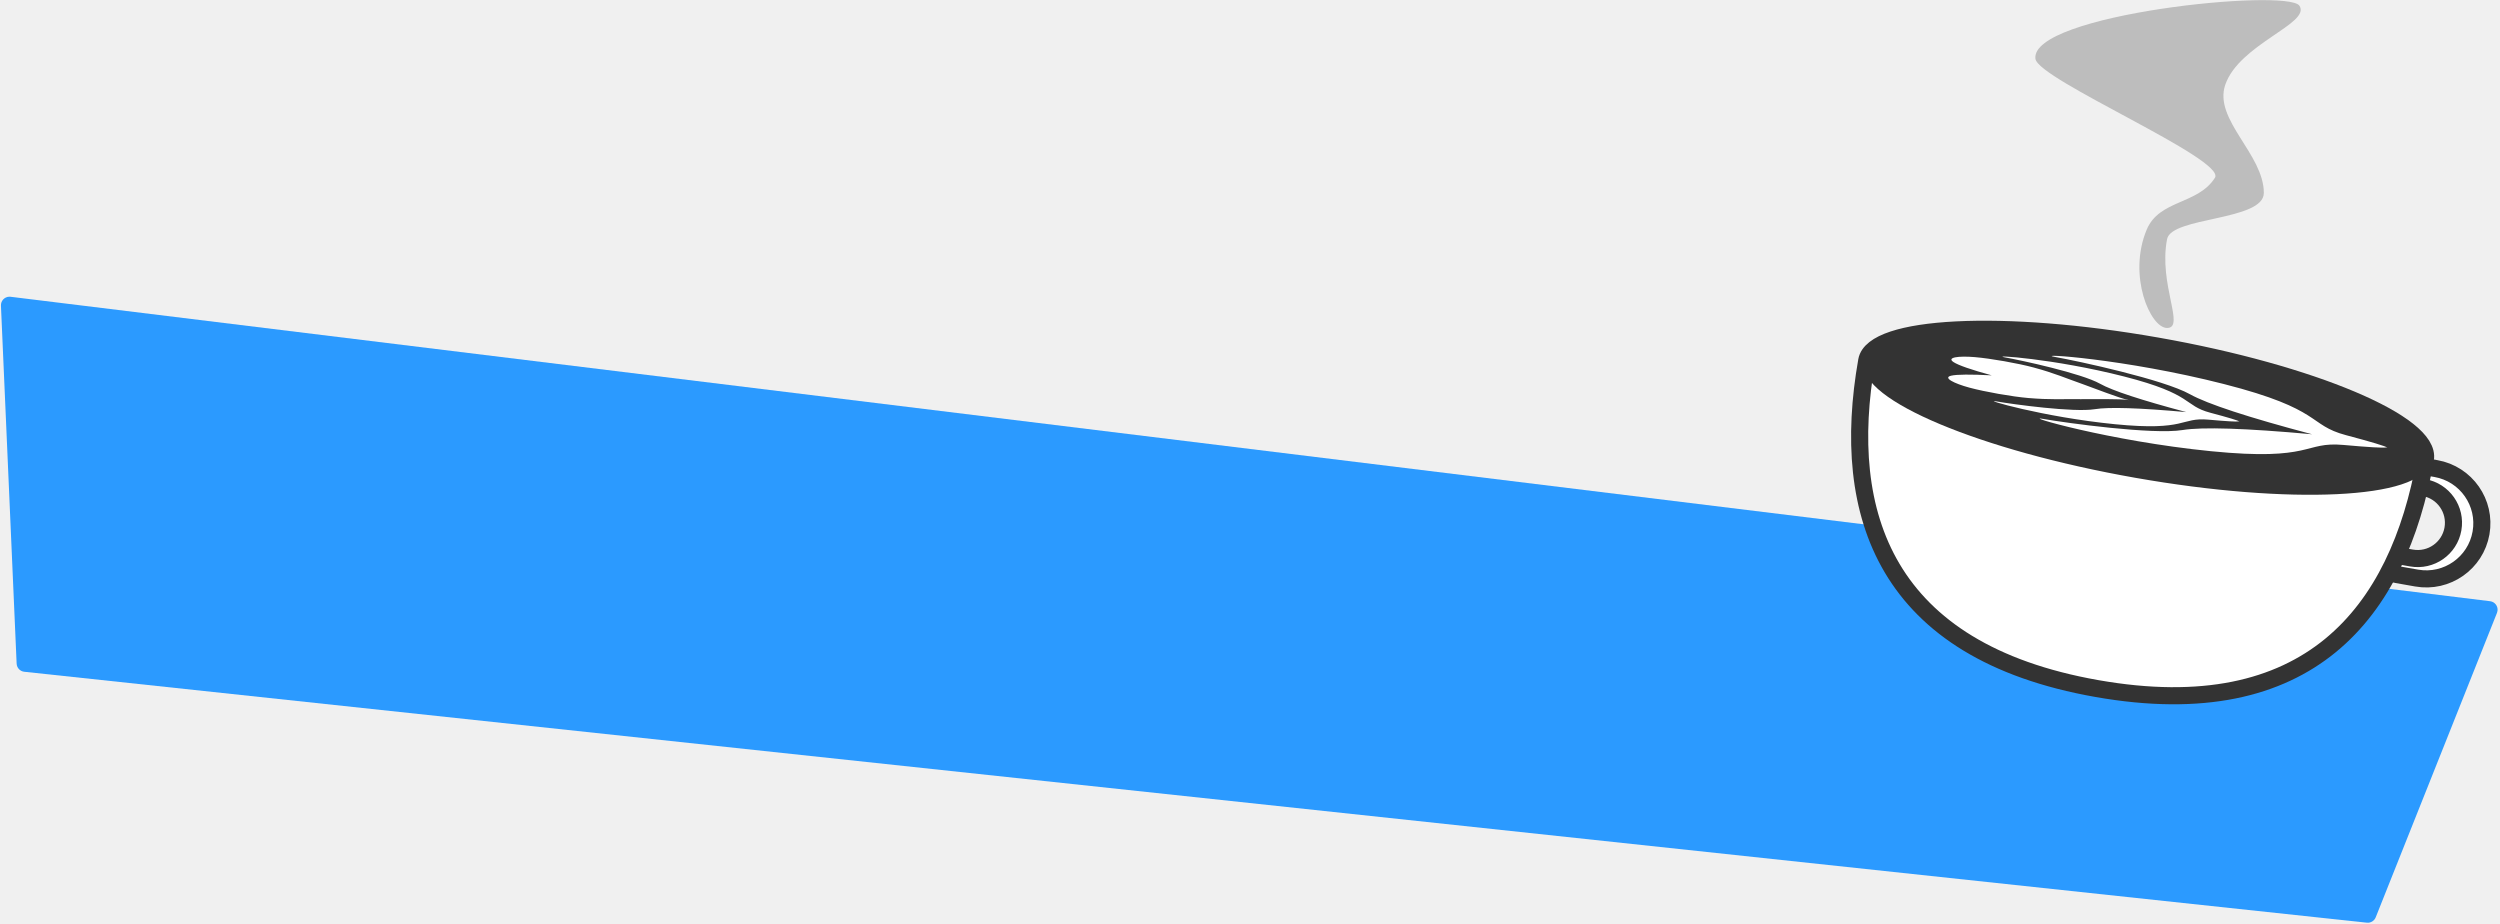
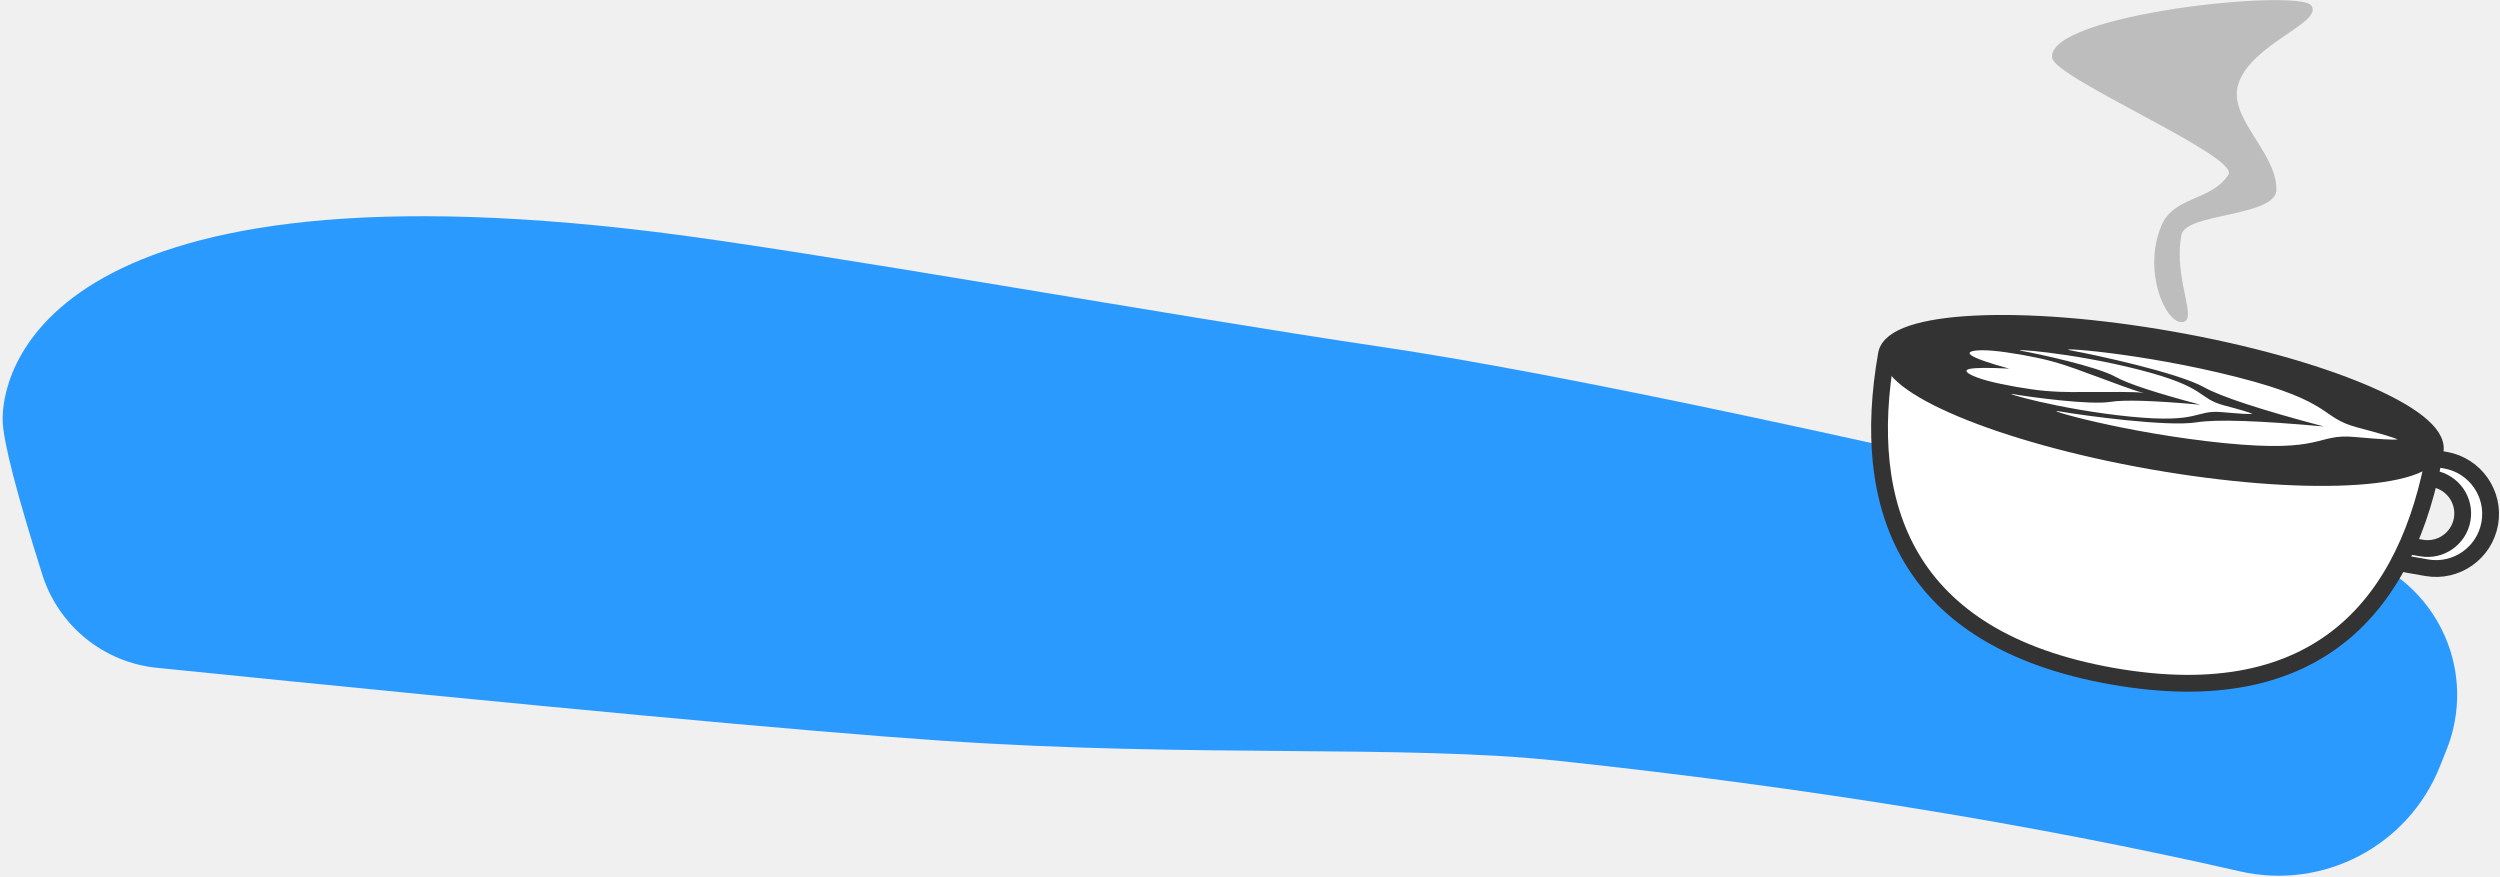
- <svg xmlns="http://www.w3.org/2000/svg" width="877px" height="324px" viewBox="0 0 877 324" version="1.1">
+ <svg xmlns="http://www.w3.org/2000/svg" width="893px" height="313px" viewBox="0 0 893 313" version="1.1">
  <g id="Page-1" stroke="none" stroke-width="1" fill="none" fill-rule="evenodd">
-     <g id="My-work" transform="translate(-291, -2243)" fill-rule="nonzero">
-       <g id="Group-9" transform="translate(276, 2243)">
-         <path d="M775.206,115.053 C781.696,115.053 772.151,99.767 775.206,83.894 C776.73,75.976 809.152,77.509 809.152,67.677 C809.152,54.097 791.476,42.017 795.6,29.804 C800.45,15.441 825.835,8.198 821.626,2 C817.417,-4.198 727.078,4.975 729.032,20.636 C729.941,27.926 796.083,55.905 792,62.36 C786.015,71.821 772.473,69.983 768.053,80.583 C761.327,96.71 769.337,115.053 775.206,115.053 Z" id="steam" fill="#333333" opacity="0.271" />
-         <path d="M7.509,157 L883.868,157 C885.525,157 886.868,158.343 886.868,160 C886.868,160.257 886.835,160.513 886.77,160.762 L857.556,271.956 C857.214,273.258 856.047,274.173 854.701,274.194 L28.322,286.981 C26.839,287.003 25.562,285.939 25.317,284.476 L4.551,160.496 C4.277,158.861 5.38,157.315 7.014,157.041 C7.178,157.014 7.343,157 7.509,157 Z" id="Rectangle" fill="#2B9AFF" transform="translate(445.5, 222) rotate(7) translate(-445.5, -222) " />
-         <g id="Group-8" transform="translate(774.455, 184.2747) rotate(10) translate(-774.455, -184.2747) translate(660.955, 122.7747)">
+     <g id="My-work" transform="translate(-272, -2243)" fill-rule="nonzero">
+       <g id="Group-9" transform="translate(262, 2243)">
+         <path d="M789.206,115.053 C795.696,115.053 786.151,99.767 789.206,83.894 C790.73,75.976 823.152,77.509 823.152,67.677 C823.152,54.097 805.476,42.017 809.6,29.804 C814.45,15.441 839.835,8.198 835.626,2 C831.417,-4.198 741.078,4.975 743.032,20.636 C743.941,27.926 810.083,55.905 806,62.36 C800.015,71.821 786.473,69.983 782.053,80.583 C775.327,96.71 783.337,115.053 789.206,115.053 Z" id="steam" fill="#333333" opacity="0.271" />
+         <path d="M231.599,109.574 C287.527,109.574 419.831,116.918 493.514,118.703 C558.044,120.267 675.001,130.555 844.385,149.565 C873.174,152.796 893.893,178.754 890.662,207.543 C890.379,210.066 889.913,212.565 889.268,215.021 L887.598,221.377 C879.833,250.933 851.69,270.423 821.292,267.298 C746.129,259.571 664.122,256.395 575.271,257.769 C519.101,258.639 446.323,272.535 354.969,277.501 C307.218,280.097 213.524,282.869 73.889,285.815 L73.889,285.815 C54.735,286.219 37.175,275.195 29.215,257.768 C16.679,230.323 9.778,212.822 8.513,205.267 C6.021,190.386 8.185,109.574 231.599,109.574 Z" id="Rectangle" fill="#2B9AFF" transform="translate(456.3843, 198.0178) rotate(7) translate(-456.3843, -198.0178) " />
+         <g id="Group-8" transform="translate(788.455, 184.2747) rotate(10) translate(-788.455, -184.2747) translate(674.955, 122.7747)">
          <path d="M196.671,25.393 C185.901,25.393 177.171,34.124 177.171,44.893 C177.171,55.663 185.901,64.393 196.671,64.393 L203.671,64.393 C214.44,64.393 223.171,55.663 223.171,44.893 C223.171,34.124 214.44,25.393 203.671,25.393 L196.671,25.393 Z M195.503,32.689 L200.679,32.689 C207.607,32.689 213.224,38.306 213.224,45.234 C213.224,52.163 207.607,57.78 200.679,57.78 L195.503,57.78 C188.574,57.78 182.958,52.163 182.958,45.234 C182.958,38.306 188.574,32.689 195.503,32.689 Z" id="Combined-Shape" stroke="#333333" stroke-width="6" fill="#FFFFFF" />
          <path d="M0.452,22.787 C0.452,10.225 45,0.042 99.952,0.042 C154.905,0.042 199.452,10.225 199.452,22.787 C199.452,77.604 175.386,122.042 99.952,122.042 C24.519,122.042 0.452,77.604 0.452,22.787 Z" id="Path" stroke="#333333" stroke-width="6" fill="#FFFFFF" />
          <ellipse id="Oval" stroke="#333333" stroke-width="3" fill="#333333" cx="100.334" cy="22.896" rx="99.5" ry="22.5" />
-           <path d="M108.297,6.706 C108.294,7.195 108.293,7.284 108.293,6.972 C108.293,3.802 106.32,-5.901 105.691,-9.743 C104.61,-16.349 103.581,-20.234 102.885,-27.987 C102.374,-33.67 102.374,-43.374 102.885,-48.987 C103.395,-54.6 104.697,-58.84 105.904,-55.983 C106.709,-54.078 107.57,-49.414 108.488,-41.991 C108.423,-24.613 108.374,-11.844 108.342,-3.684 C108.374,-11.844 108.423,-24.613 108.488,-41.991 C109.179,-49.414 109.926,-54.078 110.731,-55.983 C111.938,-58.84 113.24,-54.6 113.751,-48.987 C114.261,-43.374 114.261,-33.67 113.751,-27.987 C113.055,-20.234 112.025,-16.349 110.944,-9.743 C110.332,-6.003 108.4,3.291 108.297,6.706 L108.297,6.706 Z M107.644,27.461 C109.038,11.1 110.553,0.589 112.188,-4.072 C114.654,-11.104 115.493,-32.683 115.493,-38.514 C115.493,-44.345 118.085,-21.615 116.157,3.773 C114.229,29.16 109.731,25.937 108.89,35.775 C108.33,42.334 107.907,45.879 107.621,46.412 L107.621,46.113 C107.335,45.423 106.92,41.895 106.377,35.531 C105.536,25.693 101.038,28.916 99.11,3.528 C97.182,-21.859 99.774,-44.589 99.774,-38.758 C99.774,-32.927 100.613,-11.348 103.079,-4.317 C104.722,0.368 106.244,10.961 107.644,27.461 Z M107.648,72.266 C109.611,49.099 111.742,34.215 114.044,27.615 C117.515,17.659 118.695,-12.898 118.695,-21.154 C118.695,-29.411 122.343,2.774 119.63,38.723 C116.916,74.672 110.586,70.108 109.403,84.039 C108.614,93.326 108.018,98.346 107.615,99.101 L107.615,98.677 C107.214,97.7 106.63,92.705 105.864,83.693 C104.681,69.762 98.351,74.326 95.637,38.378 C92.924,2.429 96.572,-29.756 96.572,-21.5 C96.572,-13.244 97.752,17.313 101.223,27.269 C103.536,33.902 105.678,48.901 107.648,72.266 Z" id="Shape" fill="#FFFFFF" transform="translate(107.6335, 21.10097) rotate(-90) translate(-107.6335, -21.10097) " />
+           <path d="M108.297,6.706 C108.294,7.195 108.293,7.284 108.293,6.972 C108.293,3.802 106.32,-5.901 105.691,-9.743 C104.61,-16.349 103.581,-20.234 102.885,-27.987 C102.374,-33.67 102.374,-43.374 102.885,-48.987 C103.395,-54.6 104.697,-58.84 105.904,-55.983 C106.709,-54.078 107.57,-49.414 108.488,-41.991 C108.423,-24.613 108.374,-11.844 108.342,-3.684 C108.374,-11.844 108.423,-24.613 108.488,-41.991 C109.179,-49.414 109.926,-54.078 110.731,-55.983 C111.938,-58.84 113.24,-54.6 113.751,-48.987 C114.261,-43.374 114.261,-33.67 113.751,-27.987 C113.055,-20.234 112.025,-16.349 110.944,-9.743 C110.332,-6.003 108.4,3.291 108.297,6.706 L108.297,6.706 Z M107.644,27.461 C109.038,11.1 110.553,0.589 112.188,-4.072 C114.654,-11.104 115.493,-32.683 115.493,-38.514 C115.493,-44.345 118.085,-21.615 116.157,3.773 C114.229,29.16 109.731,25.937 108.89,35.775 C108.33,42.334 107.907,45.879 107.621,46.412 L107.621,46.113 C107.335,45.423 106.92,41.895 106.377,35.531 C105.536,25.693 101.038,28.916 99.11,3.528 C97.182,-21.859 99.774,-44.589 99.774,-38.758 C99.774,-32.927 100.613,-11.348 103.079,-4.317 C104.722,0.368 106.244,10.961 107.644,27.461 L107.644,27.461 Z M107.648,72.266 C109.611,49.099 111.742,34.215 114.044,27.615 C117.515,17.659 118.695,-12.898 118.695,-21.154 C118.695,-29.411 122.343,2.774 119.63,38.723 C116.916,74.672 110.586,70.108 109.403,84.039 C108.614,93.326 108.018,98.346 107.615,99.101 L107.615,98.677 C107.214,97.7 106.63,92.705 105.864,83.693 C104.681,69.762 98.351,74.326 95.637,38.378 C92.924,2.429 96.572,-29.756 96.572,-21.5 C96.572,-13.244 97.752,17.313 101.223,27.269 C103.536,33.902 105.678,48.901 107.648,72.266 L107.648,72.266 Z" id="Shape" fill="#FFFFFF" transform="translate(107.6335, 21.10097) rotate(-90) translate(-107.6335, -21.10097) " />
        </g>
      </g>
    </g>
  </g>
</svg>
